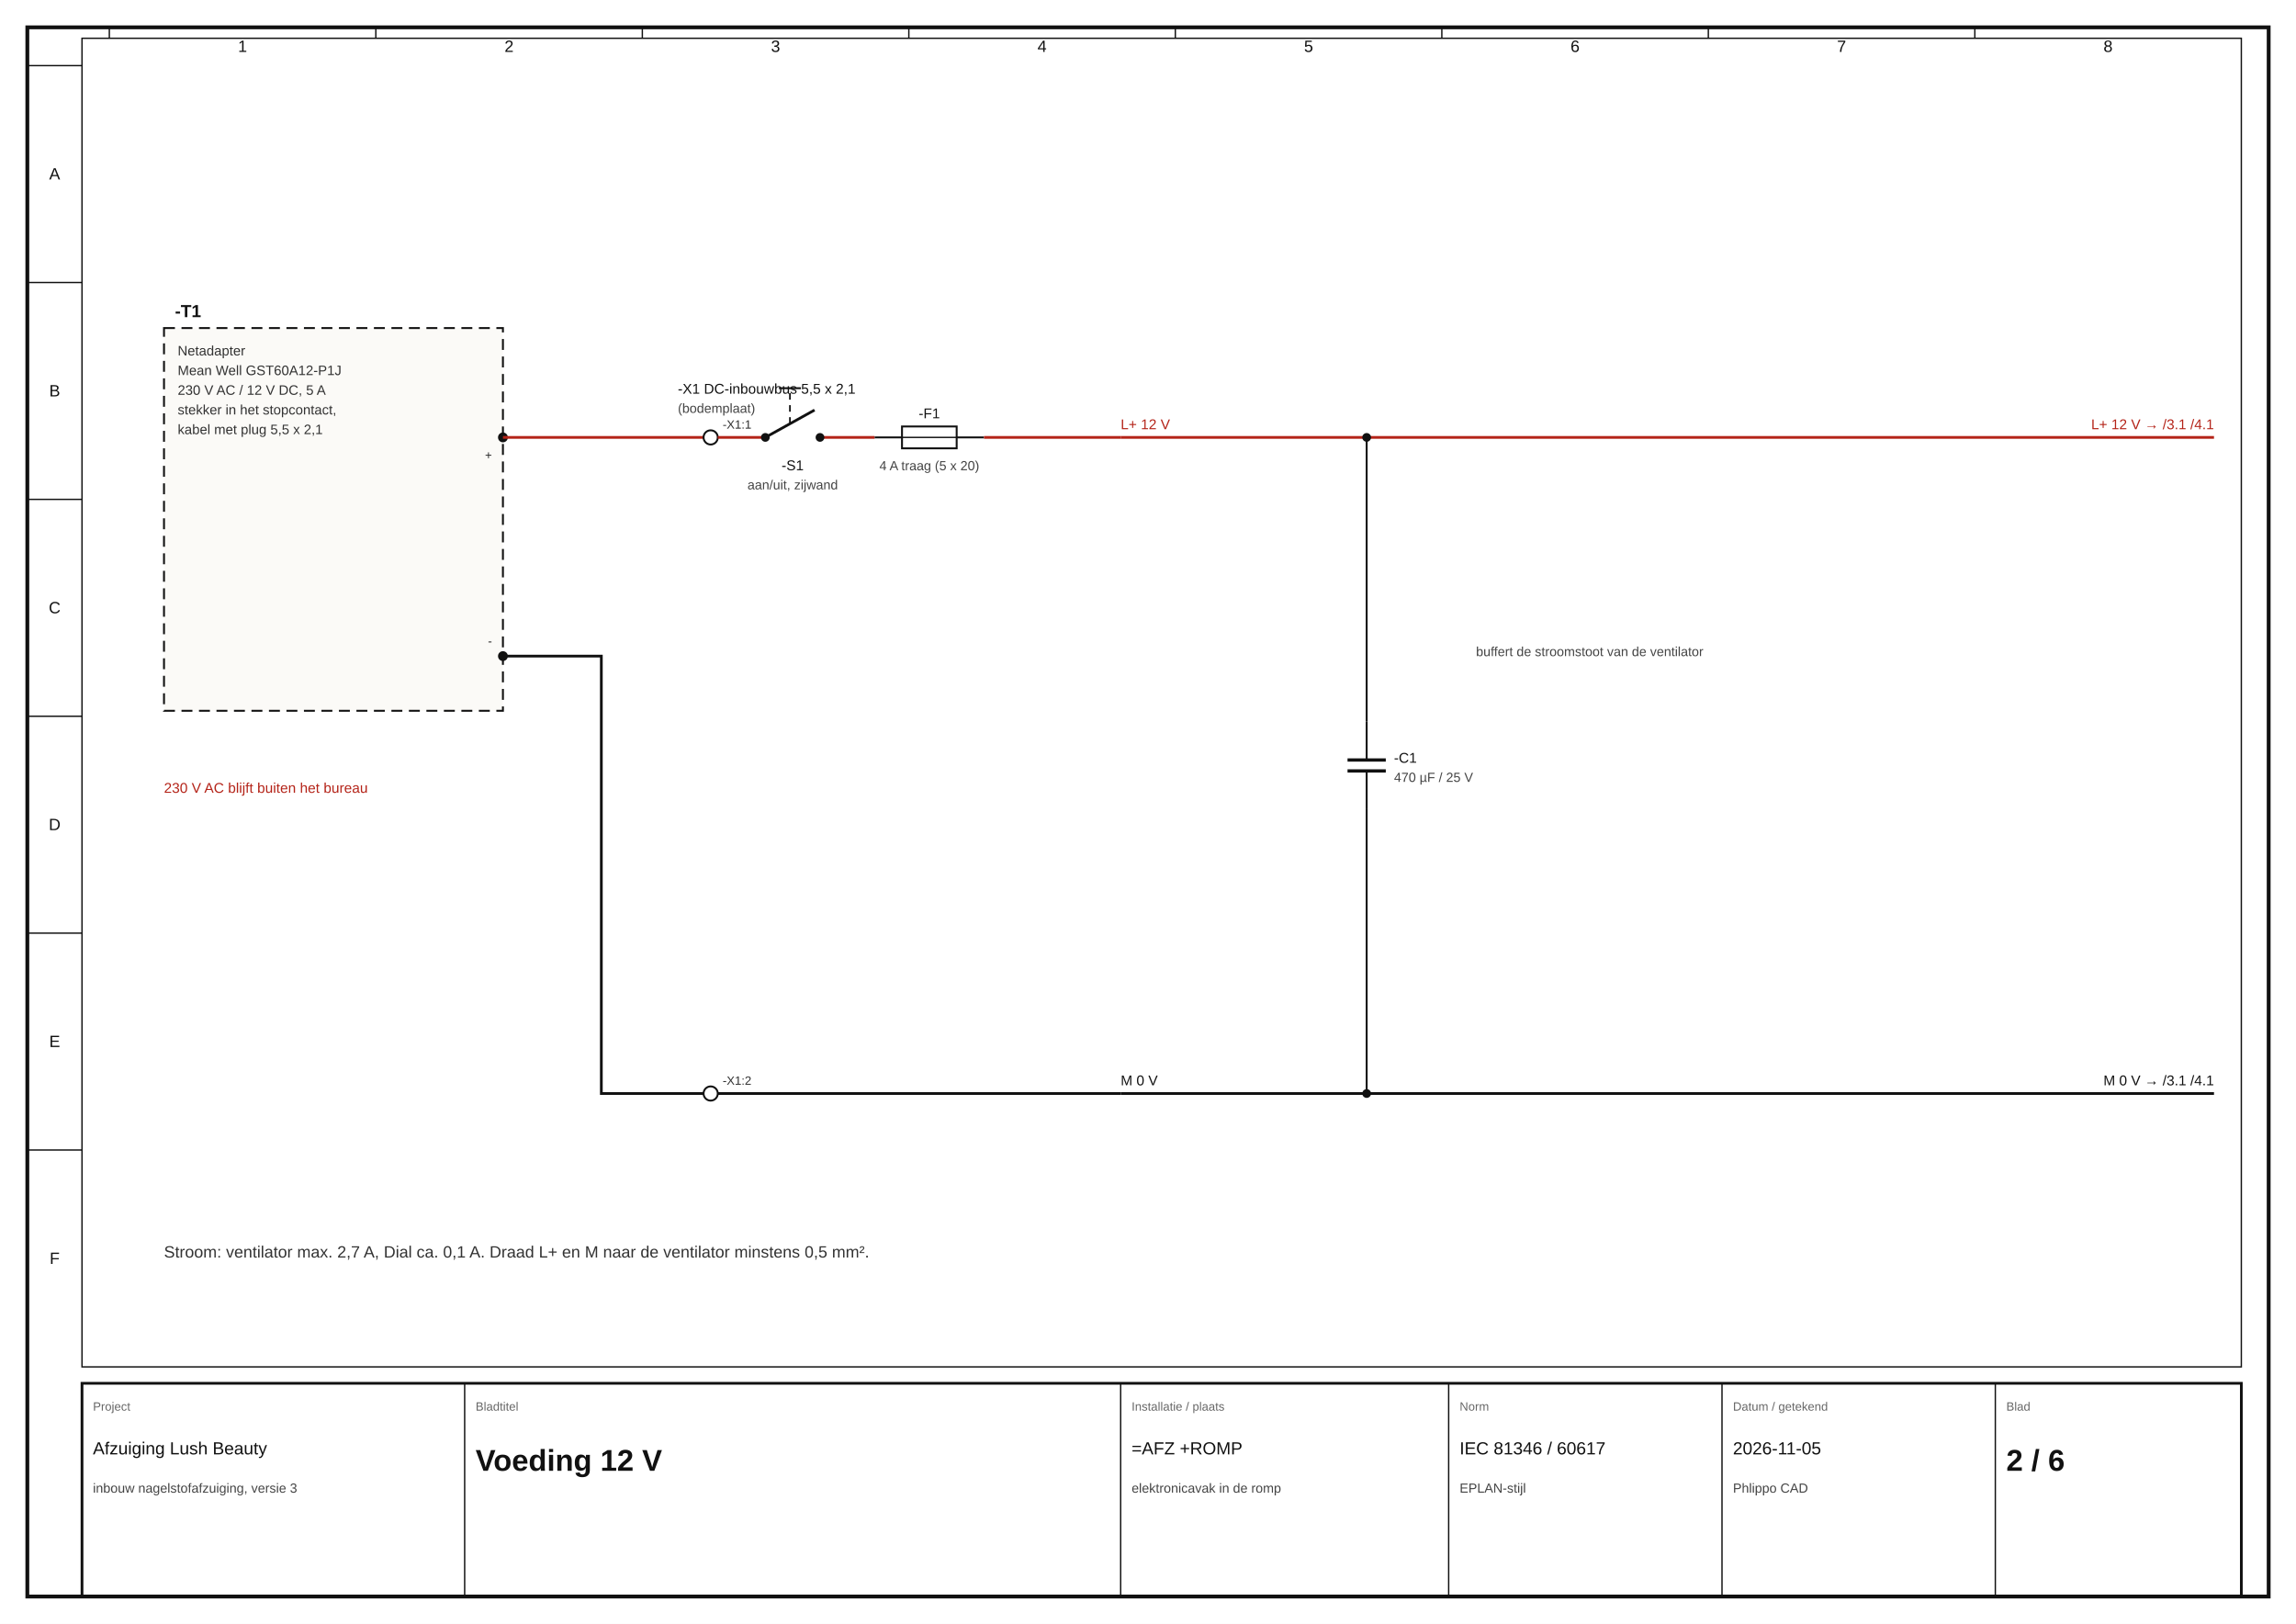
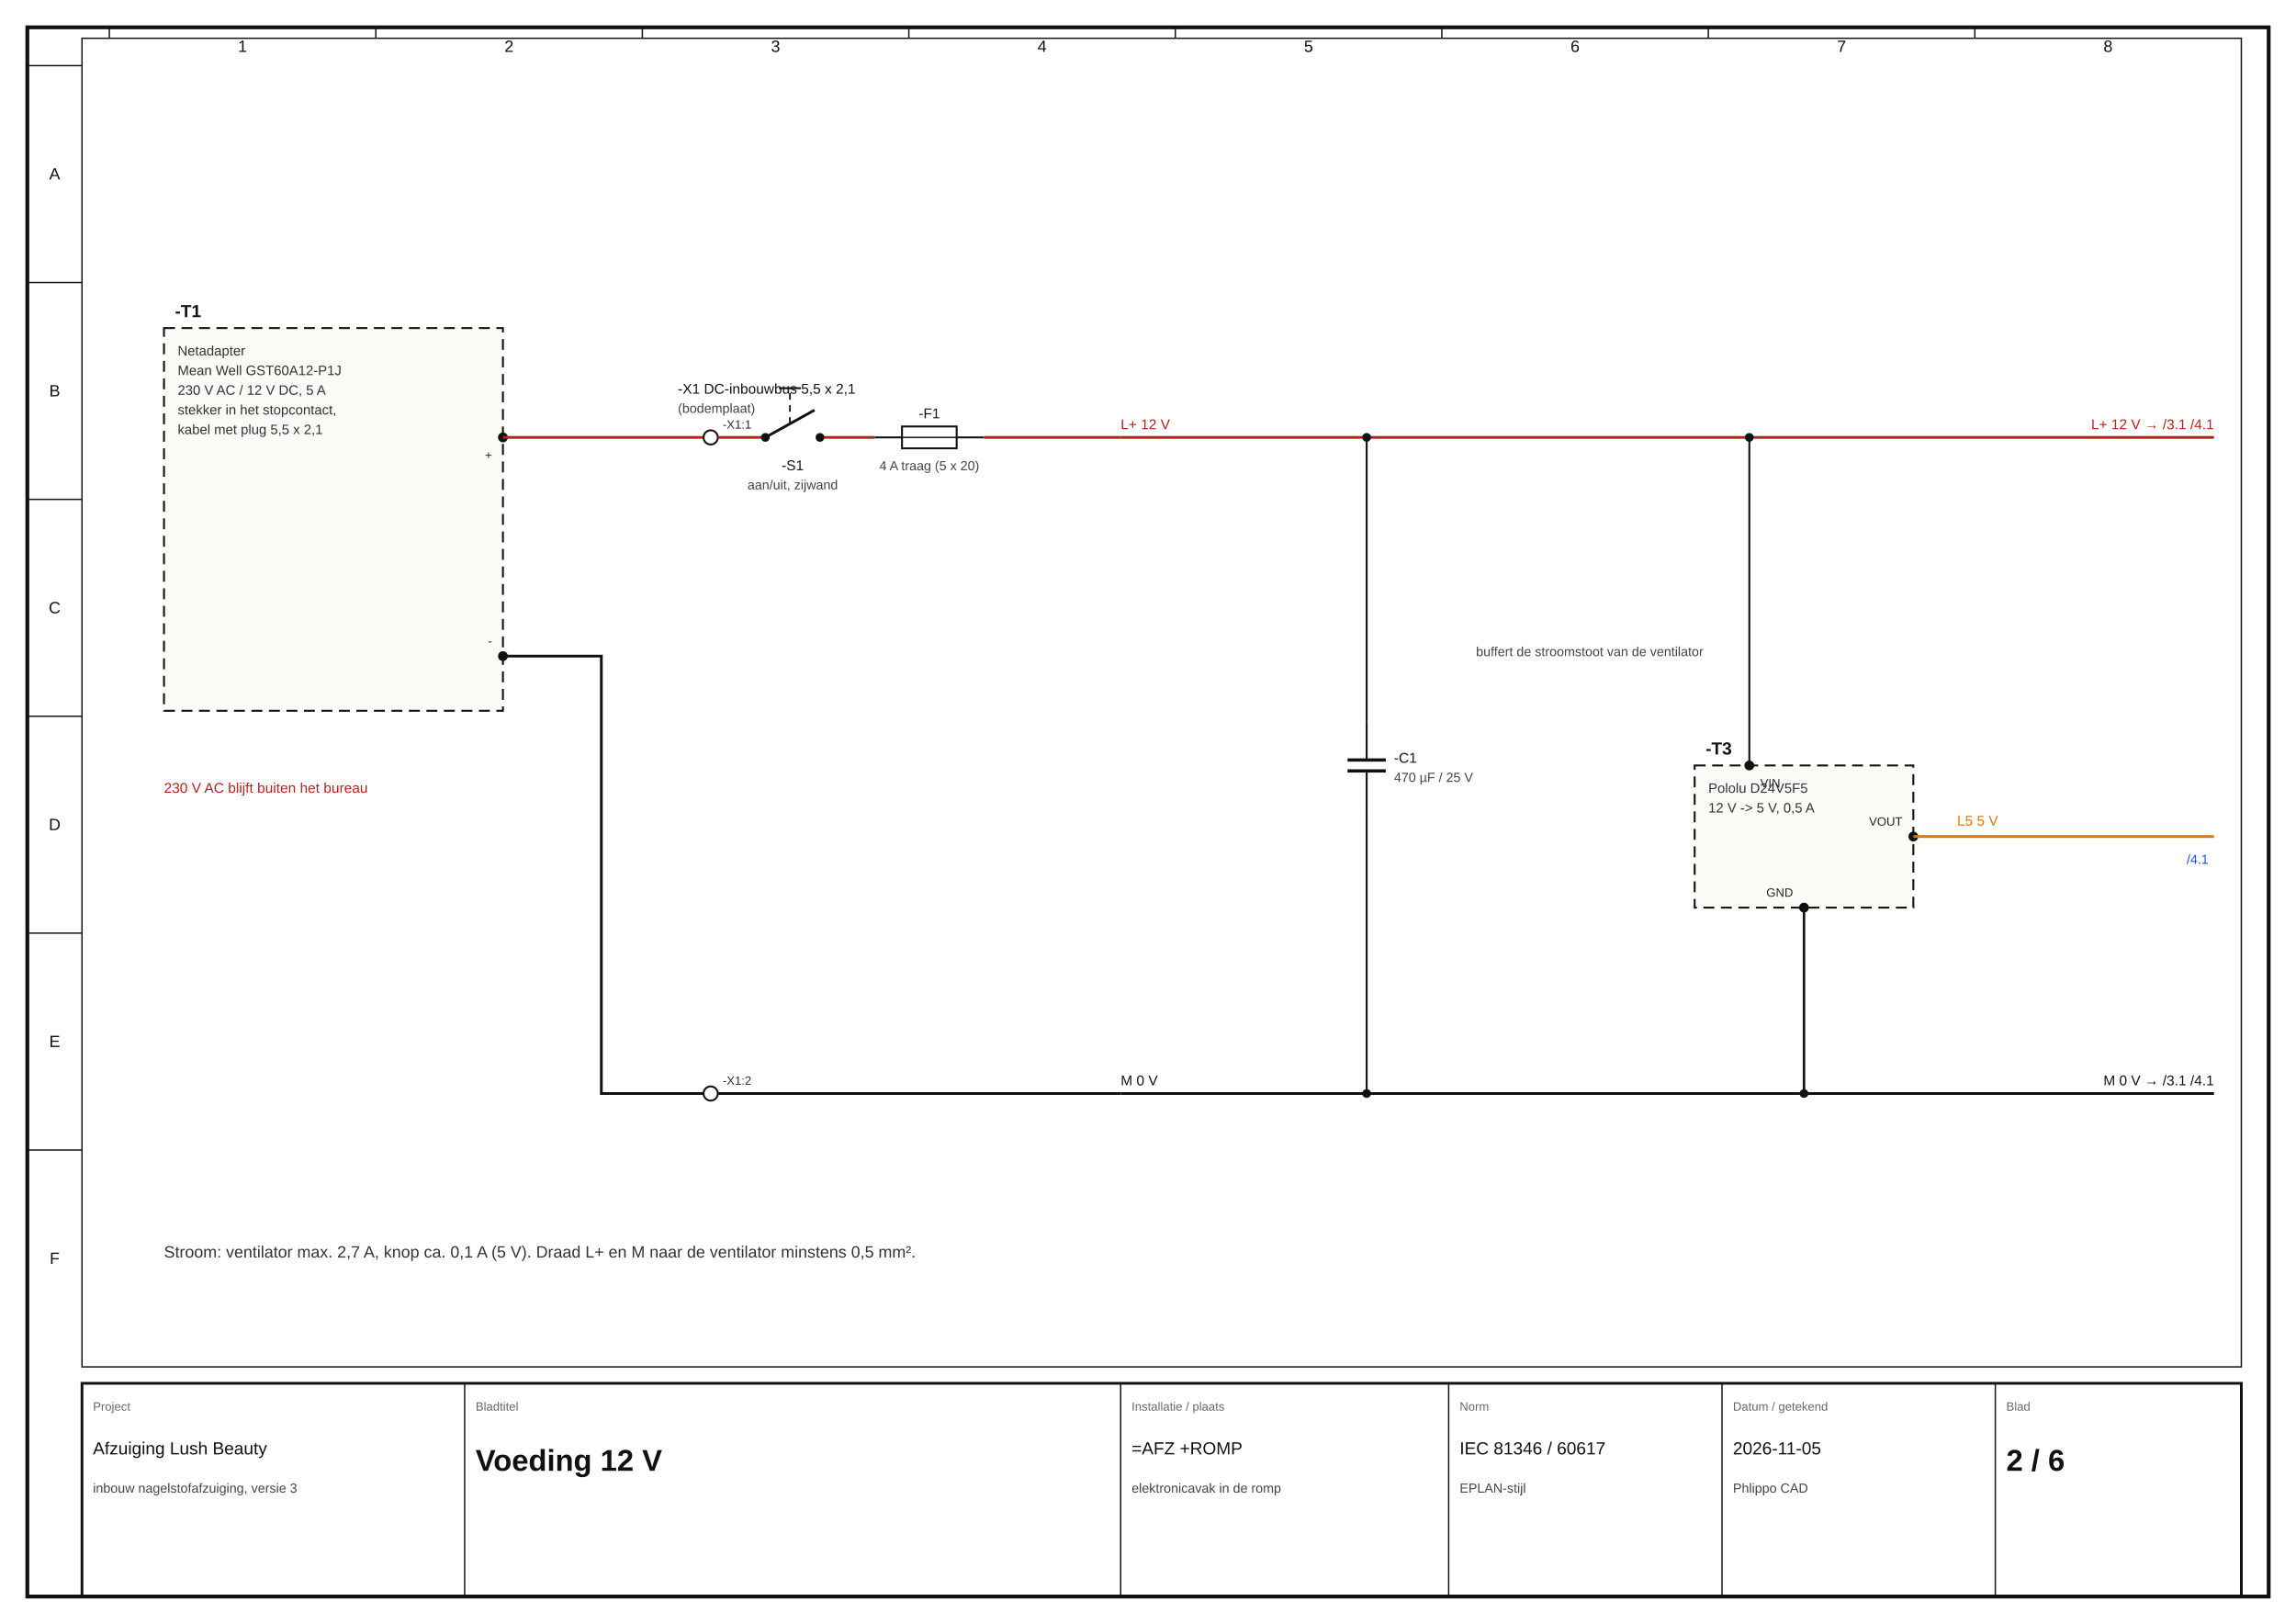
<svg xmlns="http://www.w3.org/2000/svg" viewBox="0 0 420 297" width="420mm" height="297mm" font-family="Arial, Helvetica, sans-serif">
  <rect width="420" height="297" fill="#fff" />
  <rect x="5" y="5" width="410" height="287" fill="none" stroke="#111" stroke-width="0.7" />
  <rect x="15" y="7" width="395" height="243" fill="none" stroke="#111" stroke-width="0.25" />
  <polyline points="20,5 20,7" fill="none" stroke="#111" stroke-width="0.25" />
  <text x="44.375" y="9.5" font-size="3" text-anchor="middle" fill="#111">1</text>
  <polyline points="68.75,5 68.75,7" fill="none" stroke="#111" stroke-width="0.25" />
  <text x="93.125" y="9.5" font-size="3" text-anchor="middle" fill="#111">2</text>
  <polyline points="117.5,5 117.5,7" fill="none" stroke="#111" stroke-width="0.25" />
  <text x="141.875" y="9.5" font-size="3" text-anchor="middle" fill="#111">3</text>
  <polyline points="166.25,5 166.25,7" fill="none" stroke="#111" stroke-width="0.25" />
  <text x="190.625" y="9.5" font-size="3" text-anchor="middle" fill="#111">4</text>
  <polyline points="215,5 215,7" fill="none" stroke="#111" stroke-width="0.25" />
  <text x="239.375" y="9.5" font-size="3" text-anchor="middle" fill="#111">5</text>
  <polyline points="263.75,5 263.75,7" fill="none" stroke="#111" stroke-width="0.25" />
  <text x="288.125" y="9.5" font-size="3" text-anchor="middle" fill="#111">6</text>
  <polyline points="312.5,5 312.5,7" fill="none" stroke="#111" stroke-width="0.25" />
  <text x="336.875" y="9.5" font-size="3" text-anchor="middle" fill="#111">7</text>
  <polyline points="361.25,5 361.25,7" fill="none" stroke="#111" stroke-width="0.25" />
  <text x="385.625" y="9.5" font-size="3" text-anchor="middle" fill="#111">8</text>
  <polyline points="5,12 15,12" fill="none" stroke="#111" stroke-width="0.25" />
  <text x="10" y="32.833" font-size="3" text-anchor="middle" fill="#111">A</text>
  <polyline points="5,51.667 15,51.667" fill="none" stroke="#111" stroke-width="0.25" />
  <text x="10" y="72.5" font-size="3" text-anchor="middle" fill="#111">B</text>
  <polyline points="5,91.333 15,91.333" fill="none" stroke="#111" stroke-width="0.25" />
  <text x="10" y="112.167" font-size="3" text-anchor="middle" fill="#111">C</text>
  <polyline points="5,131 15,131" fill="none" stroke="#111" stroke-width="0.25" />
  <text x="10" y="151.833" font-size="3" text-anchor="middle" fill="#111">D</text>
  <polyline points="5,170.667 15,170.667" fill="none" stroke="#111" stroke-width="0.25" />
  <text x="10" y="191.5" font-size="3" text-anchor="middle" fill="#111">E</text>
  <polyline points="5,210.333 15,210.333" fill="none" stroke="#111" stroke-width="0.25" />
  <text x="10" y="231.167" font-size="3" text-anchor="middle" fill="#111">F</text>
  <rect x="15" y="253" width="395" height="39" fill="none" stroke="#111" stroke-width="0.5" />
  <polyline points="15,253 15,292" fill="none" stroke="#111" stroke-width="0.25" />
  <text x="17" y="258" font-size="2.2" text-anchor="start" fill="#666">Project</text>
  <text x="17" y="266" font-size="3.2" text-anchor="start" fill="#111">Afzuiging Lush Beauty</text>
  <text x="17" y="273" font-size="2.4" text-anchor="start" fill="#444">inbouw nagelstofafzuiging, versie 3</text>
  <polyline points="85,253 85,292" fill="none" stroke="#111" stroke-width="0.25" />
  <text x="87" y="258" font-size="2.2" text-anchor="start" fill="#666">Bladtitel</text>
  <text x="87" y="269" font-size="5.5" text-anchor="start" fill="#111" font-weight="700">Voeding 12 V</text>
  <polyline points="205,253 205,292" fill="none" stroke="#111" stroke-width="0.25" />
  <text x="207" y="258" font-size="2.2" text-anchor="start" fill="#666">Installatie / plaats</text>
  <text x="207" y="266" font-size="3.2" text-anchor="start" fill="#111">=AFZ +ROMP</text>
  <text x="207" y="273" font-size="2.4" text-anchor="start" fill="#444">elektronicavak in de romp</text>
  <polyline points="265,253 265,292" fill="none" stroke="#111" stroke-width="0.25" />
  <text x="267" y="258" font-size="2.2" text-anchor="start" fill="#666">Norm</text>
  <text x="267" y="266" font-size="3.2" text-anchor="start" fill="#111">IEC 81346 / 60617</text>
  <text x="267" y="273" font-size="2.4" text-anchor="start" fill="#444">EPLAN-stijl</text>
  <polyline points="315,253 315,292" fill="none" stroke="#111" stroke-width="0.25" />
  <text x="317" y="258" font-size="2.2" text-anchor="start" fill="#666">Datum / getekend</text>
  <text x="317" y="266" font-size="3.2" text-anchor="start" fill="#111">2026-11-05</text>
  <text x="317" y="273" font-size="2.4" text-anchor="start" fill="#444">Phlippo CAD</text>
  <polyline points="365,253 365,292" fill="none" stroke="#111" stroke-width="0.25" />
  <text x="367" y="258" font-size="2.2" text-anchor="start" fill="#666">Blad</text>
  <text x="367" y="269" font-size="5.5" text-anchor="start" fill="#111" font-weight="700">2 / 6</text>
  <rect x="30" y="60" width="62" height="70" fill="#fbfaf7" stroke="#111" stroke-width="0.35" stroke-dasharray="2 1.2" />
  <text x="32" y="58" font-size="3.2" text-anchor="start" fill="#111" font-weight="700">-T1</text>
  <text x="32.5" y="65" font-size="2.5" text-anchor="start" fill="#333">Netadapter</text>
  <text x="32.5" y="68.6" font-size="2.5" text-anchor="start" fill="#333">Mean Well GST60A12-P1J</text>
  <text x="32.5" y="72.2" font-size="2.5" text-anchor="start" fill="#333">230 V AC / 12 V DC, 5 A</text>
  <text x="32.5" y="75.8" font-size="2.5" text-anchor="start" fill="#333">stekker in het stopcontact,</text>
  <text x="32.5" y="79.4" font-size="2.5" text-anchor="start" fill="#333">kabel met plug 5,5 x 2,1</text>
  <circle cx="92" cy="80" r="0.9" fill="#111" />
  <text x="90" y="84" font-size="2.2" text-anchor="end" fill="#222">+</text>
  <circle cx="92" cy="120" r="0.9" fill="#111" />
  <text x="90" y="118" font-size="2.2" text-anchor="end" fill="#222">-</text>
  <text x="30" y="145" font-size="2.6" text-anchor="start" fill="#b42318">230 V AC blijft buiten het bureau</text>
  <polyline points="92,80 130,80" fill="none" stroke="#b42318" stroke-width="0.5" />
  <polyline points="92,200 92,120 92,120" fill="none" stroke="#111" stroke-width="0" />
  <polyline points="92,120 110,120 110,200 130,200" fill="none" stroke="#111" stroke-width="0.5" />
  <circle cx="130" cy="80" r="1.3" fill="#fff" stroke="#111" stroke-width="0.35" />
  <text x="132.2" y="78.4" font-size="2.2" text-anchor="start" fill="#333">-X1:1</text>
  <circle cx="130" cy="200" r="1.3" fill="#fff" stroke="#111" stroke-width="0.35" />
  <text x="132.2" y="198.4" font-size="2.2" text-anchor="start" fill="#333">-X1:2</text>
  <text x="124" y="72" font-size="2.6" text-anchor="start" fill="#111">-X1  DC-inbouwbus 5,5 x 2,1</text>
  <text x="124" y="75.5" font-size="2.4" text-anchor="start" fill="#444">(bodemplaat)</text>
  <polyline points="131.3,80 140,80" fill="none" stroke="#b42318" stroke-width="0.5" />
  <circle cx="140" cy="80" r="0.8" fill="#111" />
  <polyline points="140,80 149,75" fill="none" stroke="#111" stroke-width="0.5" />
  <polyline points="150,80 160,80" fill="none" stroke="#b42318" stroke-width="0.5" />
  <circle cx="150" cy="80" r="0.8" fill="#111" />
  <polyline points="144.5,77.5 144.5,71" fill="none" stroke="#111" stroke-width="0.3" stroke-dasharray="1.2 1" />
  <polyline points="142.5,71 146.5,71" fill="none" stroke="#111" stroke-width="0.35" />
  <text x="145" y="86" font-size="2.6" text-anchor="middle" fill="#111">-S1</text>
  <text x="145" y="89.5" font-size="2.4" text-anchor="middle" fill="#444">aan/uit, zijwand</text>
  <polyline points="160,80 165,80" fill="none" stroke="#111" stroke-width="0.35" />
  <rect x="165" y="78" width="10" height="4" fill="none" stroke="#111" stroke-width="0.35" />
  <polyline points="165,80 175,80" fill="none" stroke="#111" stroke-width="0.25" />
  <polyline points="175,80 180,80" fill="none" stroke="#111" stroke-width="0.35" />
  <text x="170" y="76.5" font-size="2.6" text-anchor="middle" fill="#111">-F1</text>
  <text x="170" y="86" font-size="2.4" text-anchor="middle" fill="#444">4 A traag (5 x 20)</text>
  <polyline points="180,80 205,80" fill="none" stroke="#b42318" stroke-width="0.5" />
  <polyline points="131.3,200 205,200" fill="none" stroke="#111" stroke-width="0.5" />
  <polyline points="205,80 405,80" fill="none" stroke="#b42318" stroke-width="0.5" />
  <text x="205" y="78.5" font-size="2.6" text-anchor="start" fill="#b42318">L+ 12 V</text>
  <text x="405" y="78.5" font-size="2.6" text-anchor="end" fill="#b42318">L+ 12 V  → /3.1  /4.1</text>
  <polyline points="205,200 405,200" fill="none" stroke="#111" stroke-width="0.5" />
  <text x="205" y="198.5" font-size="2.6" text-anchor="start" fill="#111">M 0 V</text>
  <text x="405" y="198.5" font-size="2.6" text-anchor="end" fill="#111">M 0 V  → /3.1  /4.1</text>
  <circle cx="250" cy="80" r="0.8" fill="#111" />
  <polyline points="250,80 250,132" fill="none" stroke="#111" stroke-width="0.35" />
  <polyline points="250,132 250,139" fill="none" stroke="#111" stroke-width="0.35" />
  <polyline points="246.5,139 253.5,139" fill="none" stroke="#111" stroke-width="0.6" />
  <polyline points="246.5,141 253.5,141" fill="none" stroke="#111" stroke-width="0.6" />
  <polyline points="250,141 250,148" fill="none" stroke="#111" stroke-width="0.35" />
  <text x="255" y="139.5" font-size="2.6" text-anchor="start" fill="#111">-C1</text>
  <text x="255" y="143" font-size="2.4" text-anchor="start" fill="#444">470 µF / 25 V</text>
  <polyline points="250,148 250,200" fill="none" stroke="#111" stroke-width="0.35" />
  <circle cx="250" cy="200" r="0.8" fill="#111" />
  <text x="270" y="120" font-size="2.4" text-anchor="start" fill="#444">buffert de stroomstoot van de ventilator</text>
-   <text x="30" y="230" font-size="3" text-anchor="start" fill="#333">Stroom: ventilator max. 2,7 A, Dial ca. 0,1 A. Draad L+ en M naar de ventilator minstens 0,5 mm².</text>
+   <circle cx="320" cy="80" r="0.8" fill="#111" />
+   <polyline points="320,80 320,140" fill="none" stroke="#111" stroke-width="0.35" />
+   <rect x="310" y="140" width="40" height="26" fill="#fbfaf7" stroke="#111" stroke-width="0.35" stroke-dasharray="2 1.2" />
+   <text x="312" y="138" font-size="3.2" text-anchor="start" fill="#111" font-weight="700">-T3</text>
+   <text x="312.5" y="145" font-size="2.5" text-anchor="start" fill="#333">Pololu D24V5F5</text>
+   <text x="312.5" y="148.6" font-size="2.5" text-anchor="start" fill="#333">12 V -&gt; 5 V, 0,5 A</text>
+   <circle cx="320" cy="140" r="0.9" fill="#111" />
+   <text x="322" y="144" font-size="2.2" text-anchor="start" fill="#222">VIN</text>
+   <circle cx="350" cy="153" r="0.9" fill="#111" />
+   <text x="348" y="151" font-size="2.2" text-anchor="end" fill="#222">VOUT</text>
+   <circle cx="330" cy="166" r="0.9" fill="#111" />
+   <text x="328" y="164" font-size="2.2" text-anchor="end" fill="#222">GND</text>
+   <polyline points="330,166 330,200" fill="none" stroke="#111" stroke-width="0.45" />
+   <circle cx="330" cy="200" r="0.8" fill="#111" />
+   <polyline points="350,153 405,153" fill="none" stroke="#d97706" stroke-width="0.5" />
+   <text x="358" y="151" font-size="2.6" text-anchor="start" fill="#d97706">L5 5 V</text>
+   <text x="404" y="158" font-size="2.4" text-anchor="end" fill="#1d4ed8">/4.1</text>
+   <text x="30" y="230" font-size="3" text-anchor="start" fill="#333">Stroom: ventilator max. 2,7 A, knop ca. 0,1 A (5 V). Draad L+ en M naar de ventilator minstens 0,5 mm².</text>
</svg>
